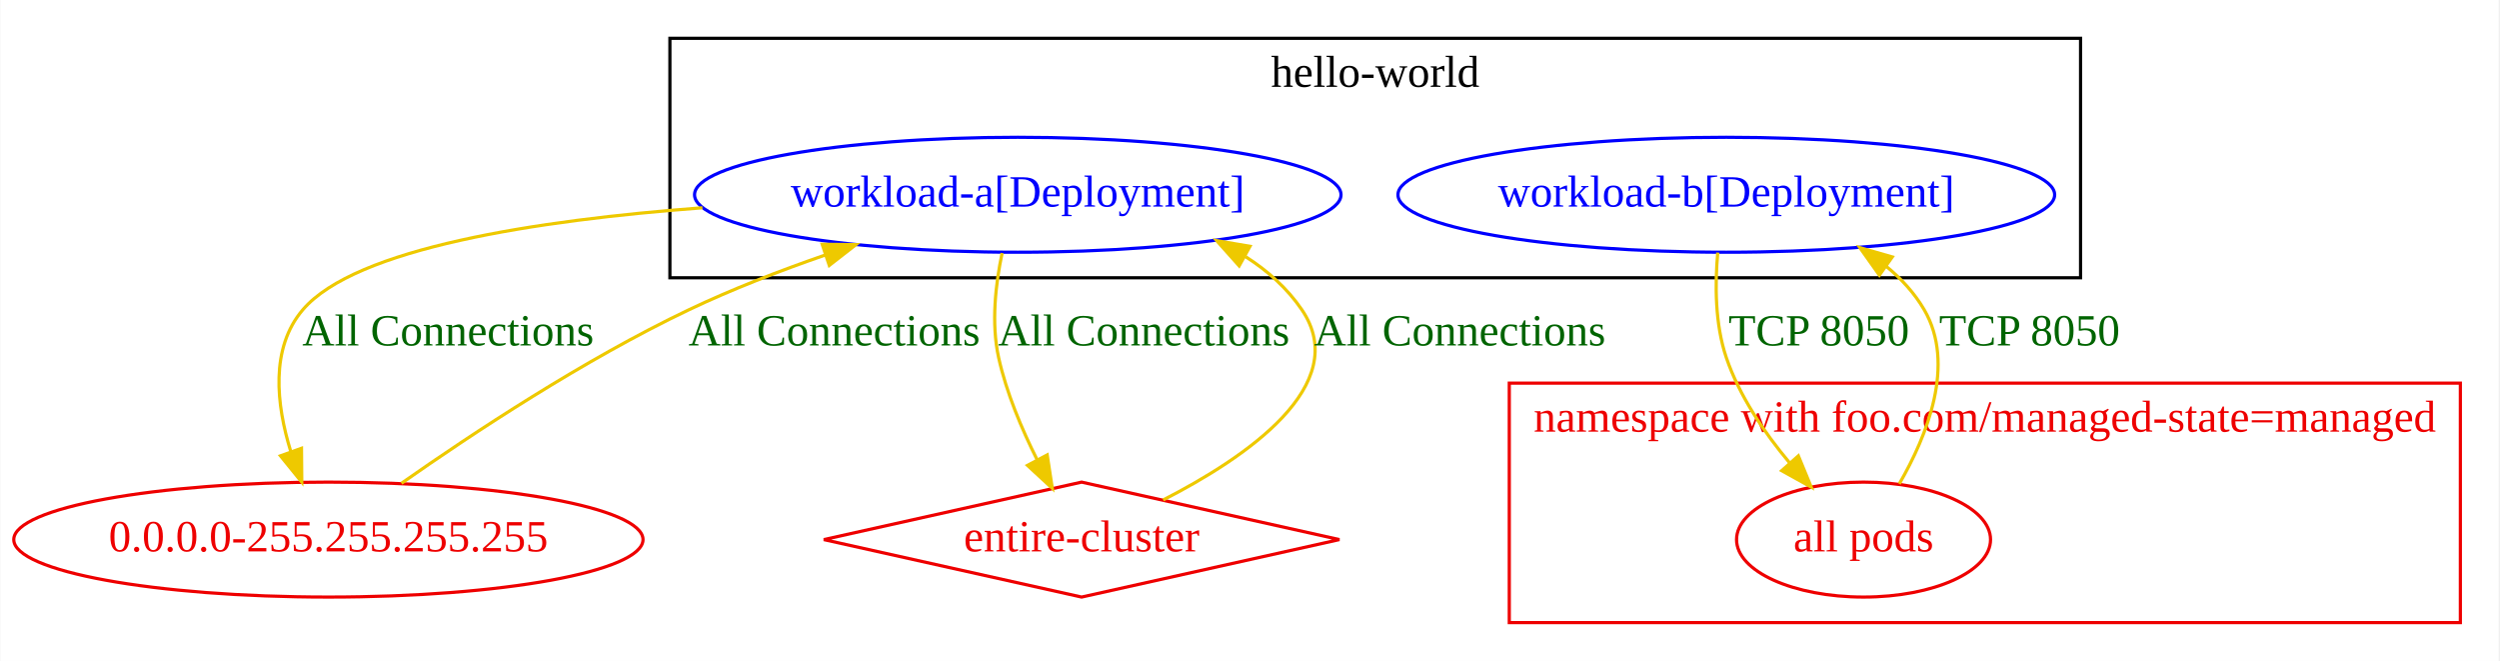
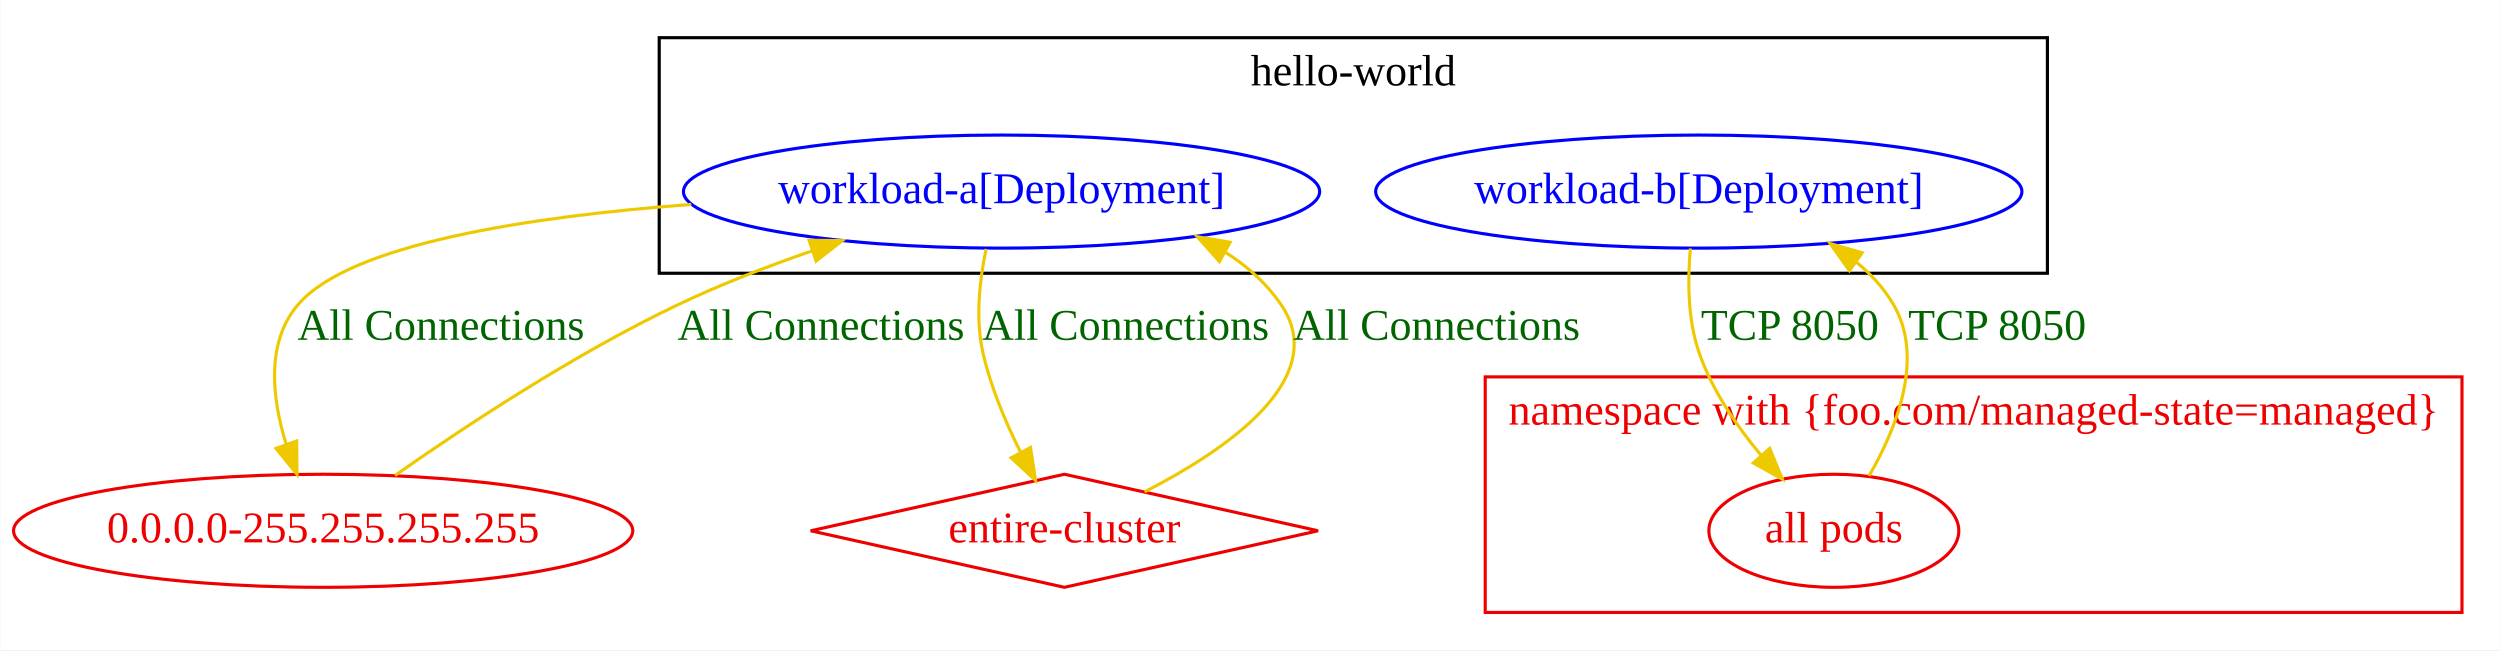
- <svg xmlns="http://www.w3.org/2000/svg" width="783pt" height="207pt" viewBox="0.00 0.00 782.79 207.00">
+ <svg xmlns="http://www.w3.org/2000/svg" width="796pt" height="207pt" viewBox="0.00 0.00 795.79 207.00">
  <g id="graph0" class="graph" transform="scale(1 1) rotate(0) translate(4 203)">
-     <polygon fill="white" stroke="transparent" points="-4,4 -4,-203 778.79,-203 778.79,4 -4,4" />
-     <g id="clust2" class="cluster">
-       <polygon fill="none" stroke="#ee0000" points="468.79,-8 468.79,-83 766.79,-83 766.79,-8 468.79,-8" />
-       <text text-anchor="middle" x="617.79" y="-67.8" font-family="Times New Roman,serif" font-size="14.00" fill="#ee0000">namespace with foo.com/managed-state=managed</text>
-     </g>
+     <polygon fill="white" stroke="transparent" points="-4,4 -4,-203 791.79,-203 791.79,4 -4,4" />
    <g id="clust1" class="cluster">
      <polygon fill="none" stroke="black" points="205.79,-116 205.79,-191 647.79,-191 647.79,-116 205.79,-116" />
      <text text-anchor="middle" x="426.79" y="-175.8" font-family="Times New Roman,serif" font-size="14.00">hello-world</text>
+     </g>
+     <g id="clust2" class="cluster">
+       <polygon fill="none" stroke="#ee0000" points="468.79,-8 468.79,-83 779.79,-83 779.79,-8 468.79,-8" />
+       <text text-anchor="middle" x="624.29" y="-67.8" font-family="Times New Roman,serif" font-size="14.00" fill="#ee0000">namespace with {foo.com/managed-state=managed}</text>
    </g>
    <g id="node1" class="node">
      <ellipse fill="none" stroke="blue" cx="314.79" cy="-142" rx="101.28" ry="18" />
      <text text-anchor="middle" x="314.79" y="-138.3" font-family="Times New Roman,serif" font-size="14.00" fill="blue">workload-a[Deployment]</text>
    </g>
    <g id="node4" class="node">
      <ellipse fill="none" stroke="#ee0000" cx="98.79" cy="-34" rx="98.58" ry="18" />
      <text text-anchor="middle" x="98.79" y="-30.3" font-family="Times New Roman,serif" font-size="14.00" fill="#ee0000">0.0.0.0-255.255.255.255</text>
    </g>
    <g id="edge4" class="edge">
      <path fill="none" stroke="#eec900" d="M215.99,-137.92C163.83,-133.99 107.27,-125.25 90.79,-106 80.5,-93.98 82.45,-76.31 87,-61.6" />
      <polygon fill="#eec900" stroke="#eec900" points="90.36,-62.6 90.45,-52 83.77,-60.23 90.36,-62.6" />
      <text text-anchor="middle" x="136.29" y="-94.8" font-family="Times New Roman,serif" font-size="14.00" fill="darkgreen">All Connections</text>
    </g>
    <g id="node5" class="node">
      <polygon fill="none" stroke="#ee0000" points="334.79,-52 254.02,-34 334.79,-16 415.56,-34 334.79,-52" />
      <text text-anchor="middle" x="334.79" y="-30.3" font-family="Times New Roman,serif" font-size="14.00" fill="#ee0000">entire-cluster</text>
    </g>
    <g id="edge5" class="edge">
      <path fill="none" stroke="#eec900" d="M309.88,-123.74C307.83,-114.04 306.42,-101.76 308.79,-91 311.22,-80.01 316.03,-68.61 320.86,-58.99" />
      <polygon fill="#eec900" stroke="#eec900" points="324.01,-60.52 325.61,-50.05 317.83,-57.24 324.01,-60.52" />
      <text text-anchor="middle" x="354.29" y="-94.8" font-family="Times New Roman,serif" font-size="14.00" fill="darkgreen">All Connections</text>
    </g>
    <g id="node2" class="node">
      <ellipse fill="none" stroke="blue" cx="536.79" cy="-142" rx="102.88" ry="18" />
      <text text-anchor="middle" x="536.79" y="-138.3" font-family="Times New Roman,serif" font-size="14.00" fill="blue">workload-b[Deployment]</text>
    </g>
    <g id="node3" class="node">
      <ellipse fill="none" stroke="#ee0000" cx="579.79" cy="-34" rx="39.79" ry="18" />
      <text text-anchor="middle" x="579.79" y="-30.3" font-family="Times New Roman,serif" font-size="14.00" fill="#ee0000">all pods</text>
    </g>
    <g id="edge6" class="edge">
      <path fill="none" stroke="#eec900" d="M534.11,-123.89C533.22,-114.02 533.22,-101.52 536.79,-91 540.88,-78.97 548.7,-67.5 556.57,-58.11" />
      <polygon fill="#eec900" stroke="#eec900" points="559.37,-60.23 563.4,-50.44 554.14,-55.58 559.37,-60.23" />
      <text text-anchor="middle" x="565.79" y="-94.8" font-family="Times New Roman,serif" font-size="14.00" fill="darkgreen">TCP 8050</text>
    </g>
    <g id="edge2" class="edge">
      <path fill="none" stroke="#eec900" d="M590.99,-51.46C599.69,-66.49 608.76,-88.92 598.79,-106 595.76,-111.2 591.63,-115.68 586.95,-119.54" />
      <polygon fill="#eec900" stroke="#eec900" points="584.75,-116.81 578.62,-125.45 588.8,-122.52 584.75,-116.81" />
      <text text-anchor="middle" x="631.79" y="-94.8" font-family="Times New Roman,serif" font-size="14.00" fill="darkgreen">TCP 8050</text>
    </g>
    <g id="edge1" class="edge">
      <path fill="none" stroke="#eec900" d="M121.68,-51.63C143.89,-67.2 178.95,-90.37 211.79,-106 225.23,-112.4 240.16,-118.17 254.38,-123.1" />
      <polygon fill="#eec900" stroke="#eec900" points="253.5,-126.5 264.09,-126.38 255.73,-119.87 253.5,-126.5" />
      <text text-anchor="middle" x="257.29" y="-94.8" font-family="Times New Roman,serif" font-size="14.00" fill="darkgreen">All Connections</text>
    </g>
    <g id="edge3" class="edge">
      <path fill="none" stroke="#eec900" d="M360.34,-46.41C386.07,-59.57 419.86,-82.42 403.79,-106 399.19,-112.75 393.07,-118.2 386.18,-122.6" />
      <polygon fill="#eec900" stroke="#eec900" points="384.16,-119.72 377.1,-127.63 387.55,-125.85 384.16,-119.72" />
      <text text-anchor="middle" x="453.29" y="-94.8" font-family="Times New Roman,serif" font-size="14.00" fill="darkgreen">All Connections</text>
    </g>
  </g>
</svg>
